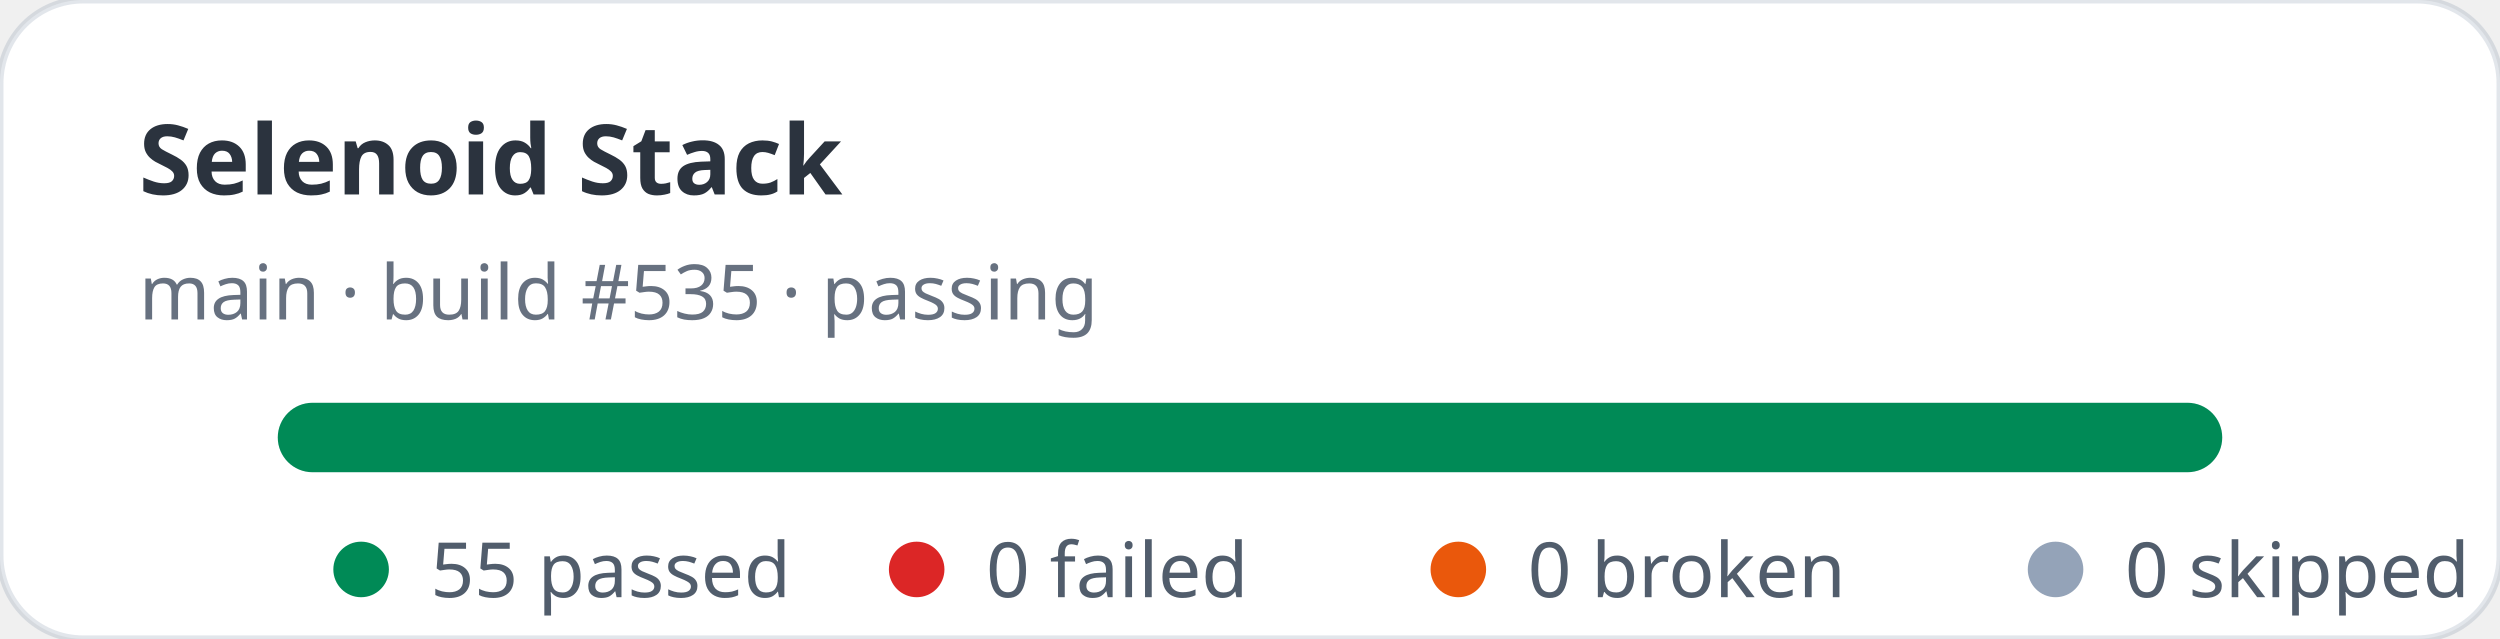
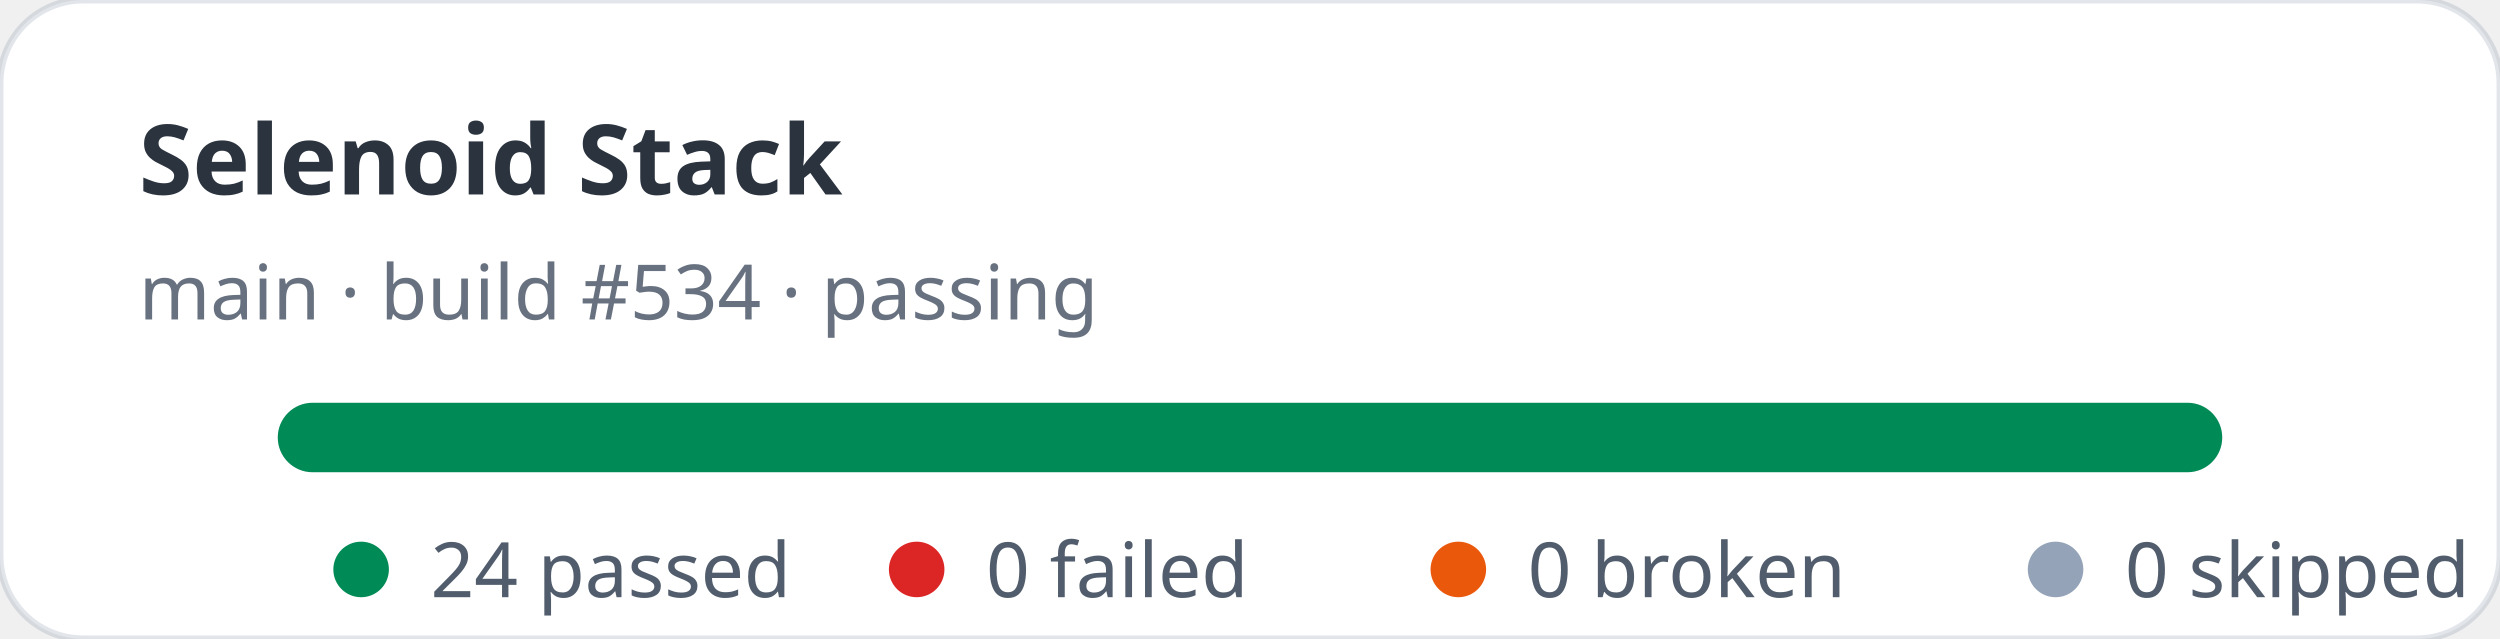
- <svg xmlns="http://www.w3.org/2000/svg" width="360" height="92" viewBox="0 0 360 92" role="img" aria-label="Selenoid Stack stats: 55 passed, 0 failed">
+ <svg xmlns="http://www.w3.org/2000/svg" width="360" height="92" viewBox="0 0 360 92" role="img" aria-label="Selenoid Stack stats: 24 passed, 0 failed">
  <rect width="360" height="92" rx="12" fill="#ffffff" stroke="rgba(11,48,86,0.12)" />
  <text x="20" y="28" fill="rgba(1,10,24,0.83)" font-family="ui-sans-serif,system-ui,sans-serif" font-size="14" font-weight="700">Selenoid Stack</text>
-   <text x="20" y="46" fill="rgba(2,19,44,0.6)" font-family="ui-sans-serif,system-ui,sans-serif" font-size="11">main · build #535 · passing</text>
+   <text x="20" y="46" fill="rgba(2,19,44,0.6)" font-family="ui-sans-serif,system-ui,sans-serif" font-size="11">main · build #534 · passing</text>
  <rect x="40" y="58" width="280" height="10" rx="5" fill="#e2e8f0" />
  <rect x="40" y="58" width="280" height="10" rx="5" fill="#008a56" />
  <g font-family="ui-sans-serif,system-ui,sans-serif" font-size="11" fill="rgba(1,18,40,0.68)">
    <circle cx="52" cy="82" r="4" fill="#008a56" />
-     <text x="62" y="86">55 passed</text>
+     <text x="62" y="86">24 passed</text>
    <circle cx="132" cy="82" r="4" fill="#dc2626" />
    <text x="142" y="86">0 failed</text>
    <circle cx="210" cy="82" r="4" fill="#ea580c" />
    <text x="220" y="86">0 broken</text>
    <circle cx="296" cy="82" r="4" fill="#94a3b8" />
    <text x="306" y="86">0 skipped</text>
  </g>
</svg>
